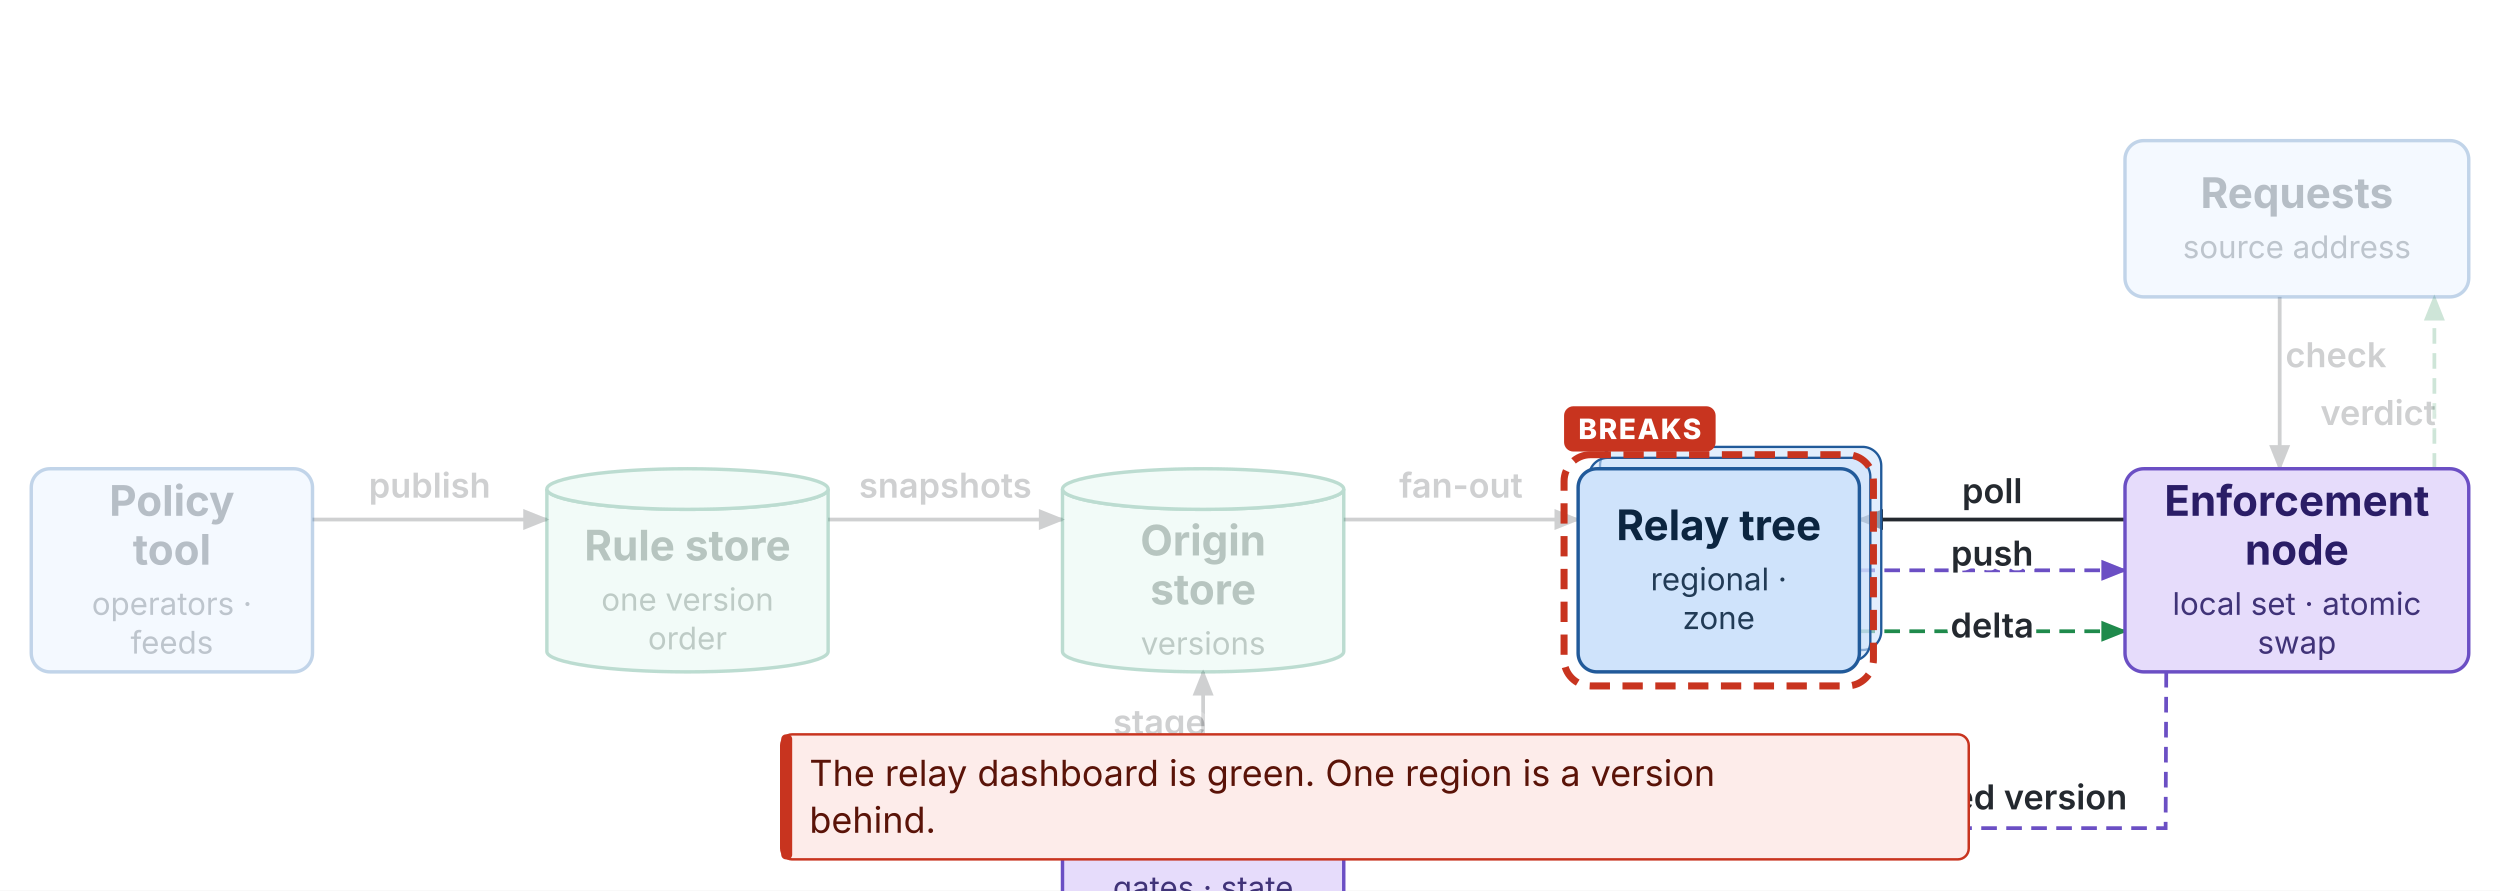
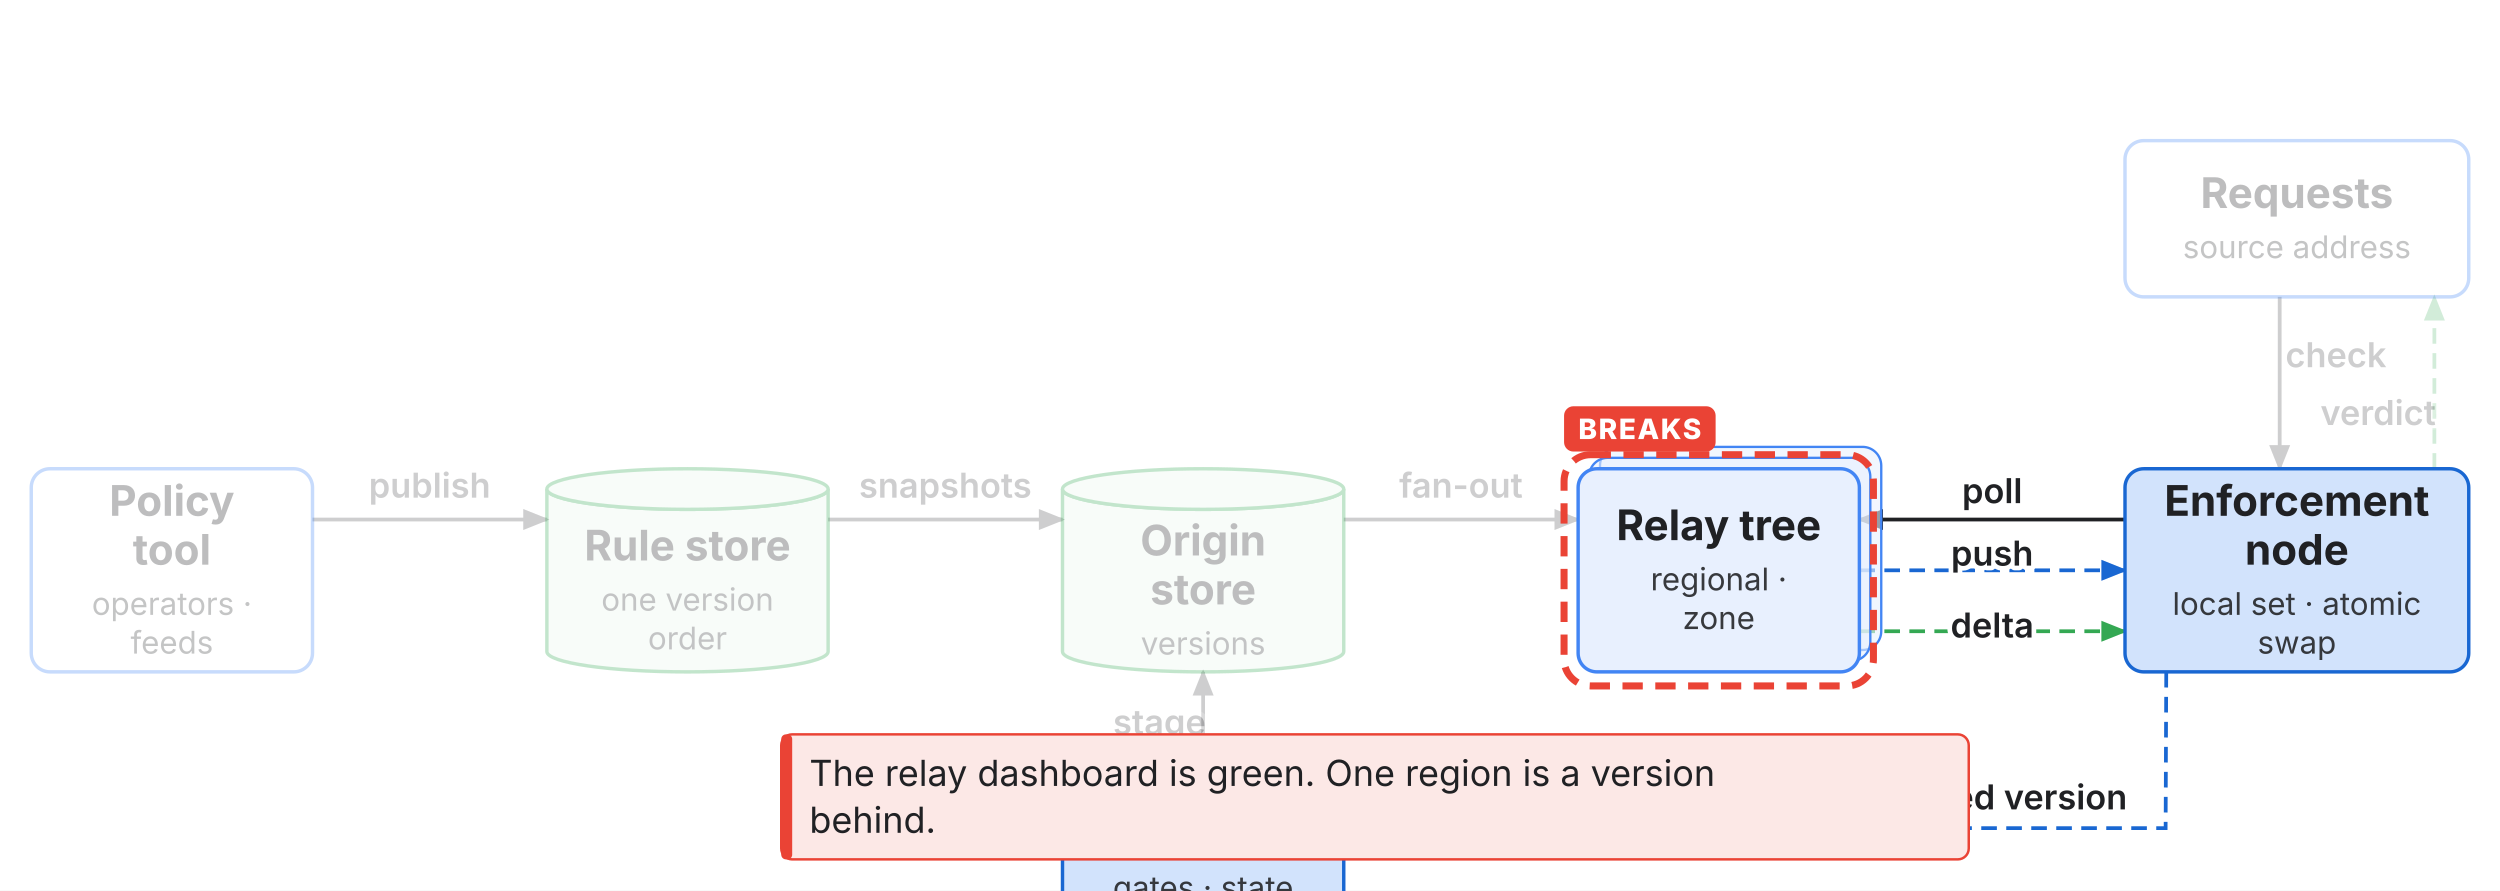
<svg xmlns="http://www.w3.org/2000/svg" class="base" viewBox="0 0 1600 570" width="1600" height="570">
  <defs>
-     <marker id="bs-1f8a4c" viewBox="0 0 10 10" refX="9" refY="5" markerWidth="7" markerHeight="7" orient="auto">
-       <path d="M0,1 L10,5 L0,9 z" fill="#1f8a4c" />
+     <marker id="bs-1967d2" viewBox="0 0 10 10" refX="9" refY="5" markerWidth="7" markerHeight="7" orient="auto">
+       <path d="M0,1 L10,5 L0,9 z" fill="#1967d2" />
    </marker>
-     <marker id="bs-s-1f8a4c" viewBox="0 0 10 10" refX="1" refY="5" markerWidth="7" markerHeight="7" orient="auto">
-       <path d="M10,1 L0,5 L10,9 z" fill="#1f8a4c" />
+     <marker id="bs-s-1967d2" viewBox="0 0 10 10" refX="1" refY="5" markerWidth="7" markerHeight="7" orient="auto">
+       <path d="M10,1 L0,5 L10,9 z" fill="#1967d2" />
    </marker>
-     <marker id="bs-24292f" viewBox="0 0 10 10" refX="9" refY="5" markerWidth="7" markerHeight="7" orient="auto">
-       <path d="M0,1 L10,5 L0,9 z" fill="#24292f" />
+     <marker id="bs-202124" viewBox="0 0 10 10" refX="9" refY="5" markerWidth="7" markerHeight="7" orient="auto">
+       <path d="M0,1 L10,5 L0,9 z" fill="#202124" />
    </marker>
-     <marker id="bs-s-24292f" viewBox="0 0 10 10" refX="1" refY="5" markerWidth="7" markerHeight="7" orient="auto">
-       <path d="M10,1 L0,5 L10,9 z" fill="#24292f" />
+     <marker id="bs-s-202124" viewBox="0 0 10 10" refX="1" refY="5" markerWidth="7" markerHeight="7" orient="auto">
+       <path d="M10,1 L0,5 L10,9 z" fill="#202124" />
    </marker>
-     <marker id="bs-6b4fc4" viewBox="0 0 10 10" refX="9" refY="5" markerWidth="7" markerHeight="7" orient="auto">
-       <path d="M0,1 L10,5 L0,9 z" fill="#6b4fc4" />
+     <marker id="bs-34a853" viewBox="0 0 10 10" refX="9" refY="5" markerWidth="7" markerHeight="7" orient="auto">
+       <path d="M0,1 L10,5 L0,9 z" fill="#34a853" />
    </marker>
-     <marker id="bs-s-6b4fc4" viewBox="0 0 10 10" refX="1" refY="5" markerWidth="7" markerHeight="7" orient="auto">
-       <path d="M10,1 L0,5 L10,9 z" fill="#6b4fc4" />
+     <marker id="bs-s-34a853" viewBox="0 0 10 10" refX="1" refY="5" markerWidth="7" markerHeight="7" orient="auto">
+       <path d="M10,1 L0,5 L10,9 z" fill="#34a853" />
    </marker>
  </defs>
  <rect width="1600" height="570" fill="#ffffff" />
-   <path d="M200.0,332.5 L350.0,332.5" fill="none" stroke="#24292f" stroke-width="2.4" marker-end="url(#bs-24292f)" opacity="0.22" />
-   <path d="M530.0,332.5 L680.0,332.5" fill="none" stroke="#24292f" stroke-width="2.4" marker-end="url(#bs-24292f)" opacity="0.22" />
-   <path d="M860.0,332.5 L1010.0,332.5" fill="none" stroke="#24292f" stroke-width="2.4" marker-end="url(#bs-24292f)" opacity="0.22" />
-   <path d="M1360.0,332.5 L1190.0,332.5" fill="none" stroke="#24292f" stroke-width="2.4" marker-end="url(#bs-24292f)" />
-   <path d="M1190.0,365.0 L1360.0,365.0" fill="none" stroke="#6b4fc4" stroke-width="2.4" stroke-dasharray="10 6" marker-end="url(#bs-6b4fc4)" />
-   <path d="M1190.0,404.0 L1360.0,404.0" fill="none" stroke="#1f8a4c" stroke-width="2.4" stroke-dasharray="10 6" marker-end="url(#bs-1f8a4c)" />
-   <path d="M1459.0,190.0 L1459.0,300.0" fill="none" stroke="#24292f" stroke-width="2.4" marker-end="url(#bs-24292f)" opacity="0.22" />
-   <path d="M1558.0,300.0 L1558.0,190.0" fill="none" stroke="#1f8a4c" stroke-width="2.4" stroke-dasharray="10 6" marker-end="url(#bs-1f8a4c)" opacity="0.22" />
-   <path d="M1386.4,430.0 L1386.0,530.0 L860.0,530.0" fill="none" stroke="#6b4fc4" stroke-width="2.4" stroke-dasharray="10 6" marker-end="url(#bs-6b4fc4)" />
-   <path d="M770.0,500.0 L770.0,430.0" fill="none" stroke="#24292f" stroke-width="2.4" marker-end="url(#bs-24292f)" opacity="0.22" />
-   <g opacity="0.3">
-     <rect x="20" y="300" width="180" height="130" rx="12" fill="#dbeafe" stroke="#2f6fb5" stroke-width="2.2" />
-     <text x="110.0" y="330.1" text-anchor="middle" font-family="Inter, Helvetica, Arial, sans-serif" font-size="27" font-weight="700" fill="#0b2540">Policy</text>
-     <text x="110.0" y="361.4" text-anchor="middle" font-family="Inter, Helvetica, Arial, sans-serif" font-size="27" font-weight="700" fill="#0b2540">tool</text>
-     <text x="110.0" y="393.5" text-anchor="middle" font-family="Inter, Helvetica, Arial, sans-serif" font-size="20.0" fill="#0b2540" fill-opacity="0.88">operators ·</text>
-     <text x="110.0" y="418.3" text-anchor="middle" font-family="Inter, Helvetica, Arial, sans-serif" font-size="20.0" fill="#0b2540" fill-opacity="0.88">feeds</text>
+   <path data-k="e:p-r" d="M200.0,332.5 L350.0,332.5" fill="none" stroke="#202124" stroke-width="2.4" marker-end="url(#bs-202124)" opacity="0.22" />
+   <path data-k="e:r-o" d="M530.0,332.5 L680.0,332.5" fill="none" stroke="#202124" stroke-width="2.4" marker-end="url(#bs-202124)" opacity="0.22" />
+   <path data-k="e:o-rel" d="M860.0,332.5 L1010.0,332.5" fill="none" stroke="#202124" stroke-width="2.4" marker-end="url(#bs-202124)" opacity="0.22" />
+   <path data-k="e:poll" d="M1360.0,332.5 L1190.0,332.5" fill="none" stroke="#202124" stroke-width="2.4" marker-end="url(#bs-202124)" />
+   <path data-k="e:push" d="M1190.0,365.0 L1360.0,365.0" fill="none" stroke="#1967d2" stroke-width="2.4" stroke-dasharray="10 6" marker-end="url(#bs-1967d2)" />
+   <path data-k="e:delta" d="M1190.0,404.0 L1360.0,404.0" fill="none" stroke="#34a853" stroke-width="2.4" stroke-dasharray="10 6" marker-end="url(#bs-34a853)" />
+   <path data-k="e:rq" d="M1459.0,190.0 L1459.0,300.0" fill="none" stroke="#202124" stroke-width="2.4" marker-end="url(#bs-202124)" opacity="0.22" />
+   <path data-k="e:rs" d="M1558.0,300.0 L1558.0,190.0" fill="none" stroke="#34a853" stroke-width="2.4" stroke-dasharray="10 6" marker-end="url(#bs-34a853)" opacity="0.22" />
+   <path data-k="e:n-c" d="M1386.4,430.0 L1386.0,530.0 L860.0,530.0" fill="none" stroke="#1967d2" stroke-width="2.4" stroke-dasharray="10 6" marker-end="url(#bs-1967d2)" />
+   <path data-k="e:c-o" d="M770.0,500.0 L770.0,430.0" fill="none" stroke="#202124" stroke-width="2.4" marker-end="url(#bs-202124)" opacity="0.22" />
+   <g data-k="n:policy">
+     <g opacity="0.3">
+       <rect x="20" y="300" width="180" height="130" rx="12" fill="#ffffff" stroke="#4285f4" stroke-width="2.2" />
+       <text x="110.0" y="330.1" text-anchor="middle" font-family="Inter, Roboto, sans-serif" font-size="27" font-weight="700" fill="#202124">Policy</text>
+       <text x="110.0" y="361.4" text-anchor="middle" font-family="Inter, Roboto, sans-serif" font-size="27" font-weight="700" fill="#202124">tool</text>
+       <text x="110.0" y="393.5" text-anchor="middle" font-family="Inter, Roboto, sans-serif" font-size="20.0" fill="#202124" fill-opacity="0.88">operators ·</text>
+       <text x="110.0" y="418.3" text-anchor="middle" font-family="Inter, Roboto, sans-serif" font-size="20.0" fill="#202124" fill-opacity="0.88">feeds</text>
+     </g>
  </g>
-   <g opacity="0.3">
-     <path d="M350,313 a90.0,13 0 0,0 180,0 v104 a90.0,13 0 0,1 -180,0 z" fill="#d3f3e6" stroke="#1f8a63" stroke-width="2.2" />
-     <ellipse cx="440.0" cy="313" rx="90.0" ry="13" fill="#d3f3e6" stroke="#1f8a63" stroke-width="2.2" />
-     <text x="440.0" y="358.7" text-anchor="middle" font-family="Inter, Helvetica, Arial, sans-serif" font-size="27" font-weight="700" fill="#0d3b2a">Rule store</text>
-     <text x="440.0" y="390.8" text-anchor="middle" font-family="Inter, Helvetica, Arial, sans-serif" font-size="20.0" fill="#0d3b2a" fill-opacity="0.88">one version</text>
-     <text x="440.0" y="415.6" text-anchor="middle" font-family="Inter, Helvetica, Arial, sans-serif" font-size="20.0" fill="#0d3b2a" fill-opacity="0.88">order</text>
+   <g data-k="n:rules">
+     <g opacity="0.3">
+       <path d="M350,313 a90.0,13 0 0,0 180,0 v104 a90.0,13 0 0,1 -180,0 z" fill="#e6f4ea" stroke="#34a853" stroke-width="2.2" />
+       <ellipse cx="440.0" cy="313" rx="90.0" ry="13" fill="#e6f4ea" stroke="#34a853" stroke-width="2.2" />
+       <text x="440.0" y="358.7" text-anchor="middle" font-family="Inter, Roboto, sans-serif" font-size="27" font-weight="700" fill="#202124">Rule store</text>
+       <text x="440.0" y="390.8" text-anchor="middle" font-family="Inter, Roboto, sans-serif" font-size="20.0" fill="#202124" fill-opacity="0.88">one version</text>
+       <text x="440.0" y="415.6" text-anchor="middle" font-family="Inter, Roboto, sans-serif" font-size="20.0" fill="#202124" fill-opacity="0.88">order</text>
+     </g>
  </g>
-   <g opacity="0.3">
-     <path d="M680,313 a90.0,13 0 0,0 180,0 v104 a90.0,13 0 0,1 -180,0 z" fill="#d3f3e6" stroke="#1f8a63" stroke-width="2.2" />
-     <ellipse cx="770.0" cy="313" rx="90.0" ry="13" fill="#d3f3e6" stroke="#1f8a63" stroke-width="2.2" />
-     <text x="770.0" y="355.5" text-anchor="middle" font-family="Inter, Helvetica, Arial, sans-serif" font-size="27" font-weight="700" fill="#0d3b2a">Origin</text>
-     <text x="770.0" y="386.8" text-anchor="middle" font-family="Inter, Helvetica, Arial, sans-serif" font-size="27" font-weight="700" fill="#0d3b2a">store</text>
-     <text x="770.0" y="418.9" text-anchor="middle" font-family="Inter, Helvetica, Arial, sans-serif" font-size="20.0" fill="#0d3b2a" fill-opacity="0.88">versions</text>
+   <g data-k="n:origin">
+     <g opacity="0.3">
+       <path d="M680,313 a90.0,13 0 0,0 180,0 v104 a90.0,13 0 0,1 -180,0 z" fill="#e6f4ea" stroke="#34a853" stroke-width="2.2" />
+       <ellipse cx="770.0" cy="313" rx="90.0" ry="13" fill="#e6f4ea" stroke="#34a853" stroke-width="2.2" />
+       <text x="770.0" y="355.5" text-anchor="middle" font-family="Inter, Roboto, sans-serif" font-size="27" font-weight="700" fill="#202124">Origin</text>
+       <text x="770.0" y="386.8" text-anchor="middle" font-family="Inter, Roboto, sans-serif" font-size="27" font-weight="700" fill="#202124">store</text>
+       <text x="770.0" y="418.9" text-anchor="middle" font-family="Inter, Roboto, sans-serif" font-size="20.0" fill="#202124" fill-opacity="0.88">versions</text>
+     </g>
  </g>
-   <rect x="1024" y="286" width="180" height="130" rx="12" fill="#cfe3fb" fill-opacity="0.6" stroke="#215a9a" stroke-width="1.5" />
-   <rect x="1017" y="293" width="180" height="130" rx="12" fill="#cfe3fb" fill-opacity="0.6" stroke="#215a9a" stroke-width="1.5" />
-   <rect x="1010" y="300" width="180" height="130" rx="12" fill="#cfe3fb" stroke="#215a9a" stroke-width="2.2" />
-   <text x="1100.0" y="345.7" text-anchor="middle" font-family="Inter, Helvetica, Arial, sans-serif" font-size="27" font-weight="700" fill="#0b2540">Relay tree</text>
-   <text x="1100.0" y="377.8" text-anchor="middle" font-family="Inter, Helvetica, Arial, sans-serif" font-size="20.0" fill="#0b2540" fill-opacity="0.88">regional ·</text>
-   <text x="1100.0" y="402.6" text-anchor="middle" font-family="Inter, Helvetica, Arial, sans-serif" font-size="20.0" fill="#0b2540" fill-opacity="0.88">zone</text>
-   <rect x="1360" y="300" width="220" height="130" rx="12" fill="#e6dcfb" stroke="#6b4fc4" stroke-width="2.2" />
-   <text x="1470.0" y="330.1" text-anchor="middle" font-family="Inter, Helvetica, Arial, sans-serif" font-size="27" font-weight="700" fill="#2a1d66">Enforcement</text>
-   <text x="1470.0" y="361.4" text-anchor="middle" font-family="Inter, Helvetica, Arial, sans-serif" font-size="27" font-weight="700" fill="#2a1d66">node</text>
-   <text x="1470.0" y="393.5" text-anchor="middle" font-family="Inter, Helvetica, Arial, sans-serif" font-size="20.0" fill="#2a1d66" fill-opacity="0.88">local set · atomic</text>
-   <text x="1470.0" y="418.3" text-anchor="middle" font-family="Inter, Helvetica, Arial, sans-serif" font-size="20.0" fill="#2a1d66" fill-opacity="0.88">swap</text>
-   <g opacity="0.3">
-     <rect x="1360" y="90" width="220" height="100" rx="12" fill="#dbeafe" stroke="#2f6fb5" stroke-width="2.2" />
-     <text x="1470.0" y="133.1" text-anchor="middle" font-family="Inter, Helvetica, Arial, sans-serif" font-size="27" font-weight="700" fill="#0b2540">Requests</text>
-     <text x="1470.0" y="165.2" text-anchor="middle" font-family="Inter, Helvetica, Arial, sans-serif" font-size="20.0" fill="#0b2540" fill-opacity="0.88">source address</text>
+   <g data-k="n:relay">
+     <rect x="1024" y="286" width="180" height="130" rx="12" fill="#e8f0fe" fill-opacity="0.6" stroke="#4285f4" stroke-width="1.5" />
+     <rect x="1017" y="293" width="180" height="130" rx="12" fill="#e8f0fe" fill-opacity="0.6" stroke="#4285f4" stroke-width="1.5" />
+     <rect x="1010" y="300" width="180" height="130" rx="12" fill="#e8f0fe" stroke="#4285f4" stroke-width="2.2" />
+     <text x="1100.0" y="345.7" text-anchor="middle" font-family="Inter, Roboto, sans-serif" font-size="27" font-weight="700" fill="#202124">Relay tree</text>
+     <text x="1100.0" y="377.8" text-anchor="middle" font-family="Inter, Roboto, sans-serif" font-size="20.0" fill="#202124" fill-opacity="0.88">regional ·</text>
+     <text x="1100.0" y="402.6" text-anchor="middle" font-family="Inter, Roboto, sans-serif" font-size="20.0" fill="#202124" fill-opacity="0.88">zone</text>
  </g>
-   <rect x="680" y="500" width="180" height="100" rx="12" fill="#e6dcfb" stroke="#6b4fc4" stroke-width="2.2" />
-   <text x="770.0" y="543.1" text-anchor="middle" font-family="Inter, Helvetica, Arial, sans-serif" font-size="27" font-weight="700" fill="#2a1d66">Controller</text>
-   <text x="770.0" y="575.2" text-anchor="middle" font-family="Inter, Helvetica, Arial, sans-serif" font-size="20.0" fill="#2a1d66" fill-opacity="0.88">gates · state</text>
-   <text x="275.0" y="318.5" text-anchor="middle" font-family="Inter, Helvetica, Arial, sans-serif" font-size="22" font-weight="600" fill="#24292f" paint-order="stroke" stroke="#ffffff" stroke-width="6" stroke-linejoin="round" opacity="0.22">publish</text>
-   <text x="605.0" y="318.5" text-anchor="middle" font-family="Inter, Helvetica, Arial, sans-serif" font-size="22" font-weight="600" fill="#24292f" paint-order="stroke" stroke="#ffffff" stroke-width="6" stroke-linejoin="round" opacity="0.22">snapshots</text>
-   <text x="935.0" y="318.5" text-anchor="middle" font-family="Inter, Helvetica, Arial, sans-serif" font-size="22" font-weight="600" fill="#24292f" paint-order="stroke" stroke="#ffffff" stroke-width="6" stroke-linejoin="round" opacity="0.22">fan-out</text>
-   <text x="1275.0" y="322.0" text-anchor="middle" font-family="Inter, Helvetica, Arial, sans-serif" font-size="22" font-weight="600" fill="#24292f" paint-order="stroke" stroke="#ffffff" stroke-width="6" stroke-linejoin="round">poll</text>
-   <text x="1275.0" y="362.0" text-anchor="middle" font-family="Inter, Helvetica, Arial, sans-serif" font-size="22" font-weight="600" fill="#24292f" paint-order="stroke" stroke="#ffffff" stroke-width="6" stroke-linejoin="round">push</text>
-   <text x="1275.0" y="408.0" text-anchor="middle" font-family="Inter, Helvetica, Arial, sans-serif" font-size="22" font-weight="600" fill="#24292f" paint-order="stroke" stroke="#ffffff" stroke-width="6" stroke-linejoin="round">delta</text>
-   <text x="1495.0" y="235.0" text-anchor="middle" font-family="Inter, Helvetica, Arial, sans-serif" font-size="22" font-weight="600" fill="#24292f" paint-order="stroke" stroke="#ffffff" stroke-width="6" stroke-linejoin="round" opacity="0.22">check</text>
-   <text x="1522.0" y="272.0" text-anchor="middle" font-family="Inter, Helvetica, Arial, sans-serif" font-size="22" font-weight="600" fill="#24292f" paint-order="stroke" stroke="#ffffff" stroke-width="6" stroke-linejoin="round" opacity="0.22">verdict</text>
-   <text x="1280.0" y="518.0" text-anchor="middle" font-family="Inter, Helvetica, Arial, sans-serif" font-size="22" font-weight="600" fill="#24292f" paint-order="stroke" stroke="#ffffff" stroke-width="6" stroke-linejoin="round">applied version</text>
-   <text x="742.0" y="470.0" text-anchor="middle" font-family="Inter, Helvetica, Arial, sans-serif" font-size="22" font-weight="600" fill="#24292f" paint-order="stroke" stroke="#ffffff" stroke-width="6" stroke-linejoin="round" opacity="0.22">stage</text>
-   <rect x="1001" y="291" width="198" height="148" rx="17" fill="none" stroke="#c8341f" stroke-width="4.5" stroke-dasharray="13 8" />
-   <rect x="1001" y="260" width="97.0" height="29" rx="6" fill="#c8341f" />
-   <text x="1049.5" y="281" text-anchor="middle" font-family="Inter, Helvetica, Arial, sans-serif" font-size="18" font-weight="800" letter-spacing="1" fill="#ffffff">BREAKS</text>
-   <rect x="500" y="470" width="760" height="80" rx="7" fill="#fdecea" stroke="#c8341f" stroke-width="1.6" />
-   <rect x="500" y="470" width="7" height="80" rx="3" fill="#c8341f" />
-   <text x="518" y="503" font-family="Inter, Helvetica, Arial, sans-serif" font-size="23" fill="#5a1308">The relay dashboard is green. One region is a version</text>
-   <text x="518" y="533" font-family="Inter, Helvetica, Arial, sans-serif" font-size="23" fill="#5a1308">behind.</text>
+   <g data-k="n:node">
+     <rect x="1360" y="300" width="220" height="130" rx="12" fill="#d2e3fc" stroke="#1967d2" stroke-width="2.2" />
+     <text x="1470.0" y="330.1" text-anchor="middle" font-family="Inter, Roboto, sans-serif" font-size="27" font-weight="700" fill="#202124">Enforcement</text>
+     <text x="1470.0" y="361.4" text-anchor="middle" font-family="Inter, Roboto, sans-serif" font-size="27" font-weight="700" fill="#202124">node</text>
+     <text x="1470.0" y="393.5" text-anchor="middle" font-family="Inter, Roboto, sans-serif" font-size="20.0" fill="#202124" fill-opacity="0.88">local set · atomic</text>
+     <text x="1470.0" y="418.3" text-anchor="middle" font-family="Inter, Roboto, sans-serif" font-size="20.0" fill="#202124" fill-opacity="0.88">swap</text>
+   </g>
+   <g data-k="n:req">
+     <g opacity="0.3">
+       <rect x="1360" y="90" width="220" height="100" rx="12" fill="#ffffff" stroke="#4285f4" stroke-width="2.2" />
+       <text x="1470.0" y="133.1" text-anchor="middle" font-family="Inter, Roboto, sans-serif" font-size="27" font-weight="700" fill="#202124">Requests</text>
+       <text x="1470.0" y="165.2" text-anchor="middle" font-family="Inter, Roboto, sans-serif" font-size="20.0" fill="#202124" fill-opacity="0.88">source address</text>
+     </g>
+   </g>
+   <g data-k="n:ctrl">
+     <rect x="680" y="500" width="180" height="100" rx="12" fill="#d2e3fc" stroke="#1967d2" stroke-width="2.2" />
+     <text x="770.0" y="543.1" text-anchor="middle" font-family="Inter, Roboto, sans-serif" font-size="27" font-weight="700" fill="#202124">Controller</text>
+     <text x="770.0" y="575.2" text-anchor="middle" font-family="Inter, Roboto, sans-serif" font-size="20.0" fill="#202124" fill-opacity="0.88">gates · state</text>
+   </g>
+   <text data-k="e:p-r" x="275.0" y="318.5" text-anchor="middle" font-family="Inter, Roboto, sans-serif" font-size="22" font-weight="600" fill="#202124" paint-order="stroke" stroke="#ffffff" stroke-width="6" stroke-linejoin="round" opacity="0.22">publish</text>
+   <text data-k="e:r-o" x="605.0" y="318.5" text-anchor="middle" font-family="Inter, Roboto, sans-serif" font-size="22" font-weight="600" fill="#202124" paint-order="stroke" stroke="#ffffff" stroke-width="6" stroke-linejoin="round" opacity="0.22">snapshots</text>
+   <text data-k="e:o-rel" x="935.0" y="318.5" text-anchor="middle" font-family="Inter, Roboto, sans-serif" font-size="22" font-weight="600" fill="#202124" paint-order="stroke" stroke="#ffffff" stroke-width="6" stroke-linejoin="round" opacity="0.22">fan-out</text>
+   <text data-k="e:poll" x="1275.0" y="322.0" text-anchor="middle" font-family="Inter, Roboto, sans-serif" font-size="22" font-weight="600" fill="#202124" paint-order="stroke" stroke="#ffffff" stroke-width="6" stroke-linejoin="round">poll</text>
+   <text data-k="e:push" x="1275.0" y="362.0" text-anchor="middle" font-family="Inter, Roboto, sans-serif" font-size="22" font-weight="600" fill="#202124" paint-order="stroke" stroke="#ffffff" stroke-width="6" stroke-linejoin="round">push</text>
+   <text data-k="e:delta" x="1275.0" y="408.0" text-anchor="middle" font-family="Inter, Roboto, sans-serif" font-size="22" font-weight="600" fill="#202124" paint-order="stroke" stroke="#ffffff" stroke-width="6" stroke-linejoin="round">delta</text>
+   <text data-k="e:rq" x="1495.0" y="235.0" text-anchor="middle" font-family="Inter, Roboto, sans-serif" font-size="22" font-weight="600" fill="#202124" paint-order="stroke" stroke="#ffffff" stroke-width="6" stroke-linejoin="round" opacity="0.22">check</text>
+   <text data-k="e:rs" x="1522.0" y="272.0" text-anchor="middle" font-family="Inter, Roboto, sans-serif" font-size="22" font-weight="600" fill="#202124" paint-order="stroke" stroke="#ffffff" stroke-width="6" stroke-linejoin="round" opacity="0.22">verdict</text>
+   <text data-k="e:n-c" x="1280.0" y="518.0" text-anchor="middle" font-family="Inter, Roboto, sans-serif" font-size="22" font-weight="600" fill="#202124" paint-order="stroke" stroke="#ffffff" stroke-width="6" stroke-linejoin="round">applied version</text>
+   <text data-k="e:c-o" x="742.0" y="470.0" text-anchor="middle" font-family="Inter, Roboto, sans-serif" font-size="22" font-weight="600" fill="#202124" paint-order="stroke" stroke="#ffffff" stroke-width="6" stroke-linejoin="round" opacity="0.22">stage</text>
+   <g data-k="m:relay">
+     <rect x="1001" y="291" width="198" height="148" rx="17" fill="none" stroke="#ea4335" stroke-width="4.5" stroke-dasharray="13 8" />
+     <rect x="1001" y="260" width="97.0" height="29" rx="6" fill="#ea4335" />
+     <text x="1049.5" y="281" text-anchor="middle" font-family="Inter, Roboto, sans-serif" font-size="18" font-weight="800" letter-spacing="1" fill="#ffffff">BREAKS</text>
+   </g>
+   <g data-k="note:0">
+     <rect x="500" y="470" width="760" height="80" rx="7" fill="#fce8e6" stroke="#ea4335" stroke-width="1.6" />
+     <rect x="500" y="470" width="7" height="80" rx="3" fill="#ea4335" />
+     <text x="518" y="503" font-family="Inter, Roboto, sans-serif" font-size="23" fill="#202124">The relay dashboard is green. One region is a version</text>
+     <text x="518" y="533" font-family="Inter, Roboto, sans-serif" font-size="23" fill="#202124">behind.</text>
+   </g>
</svg>
